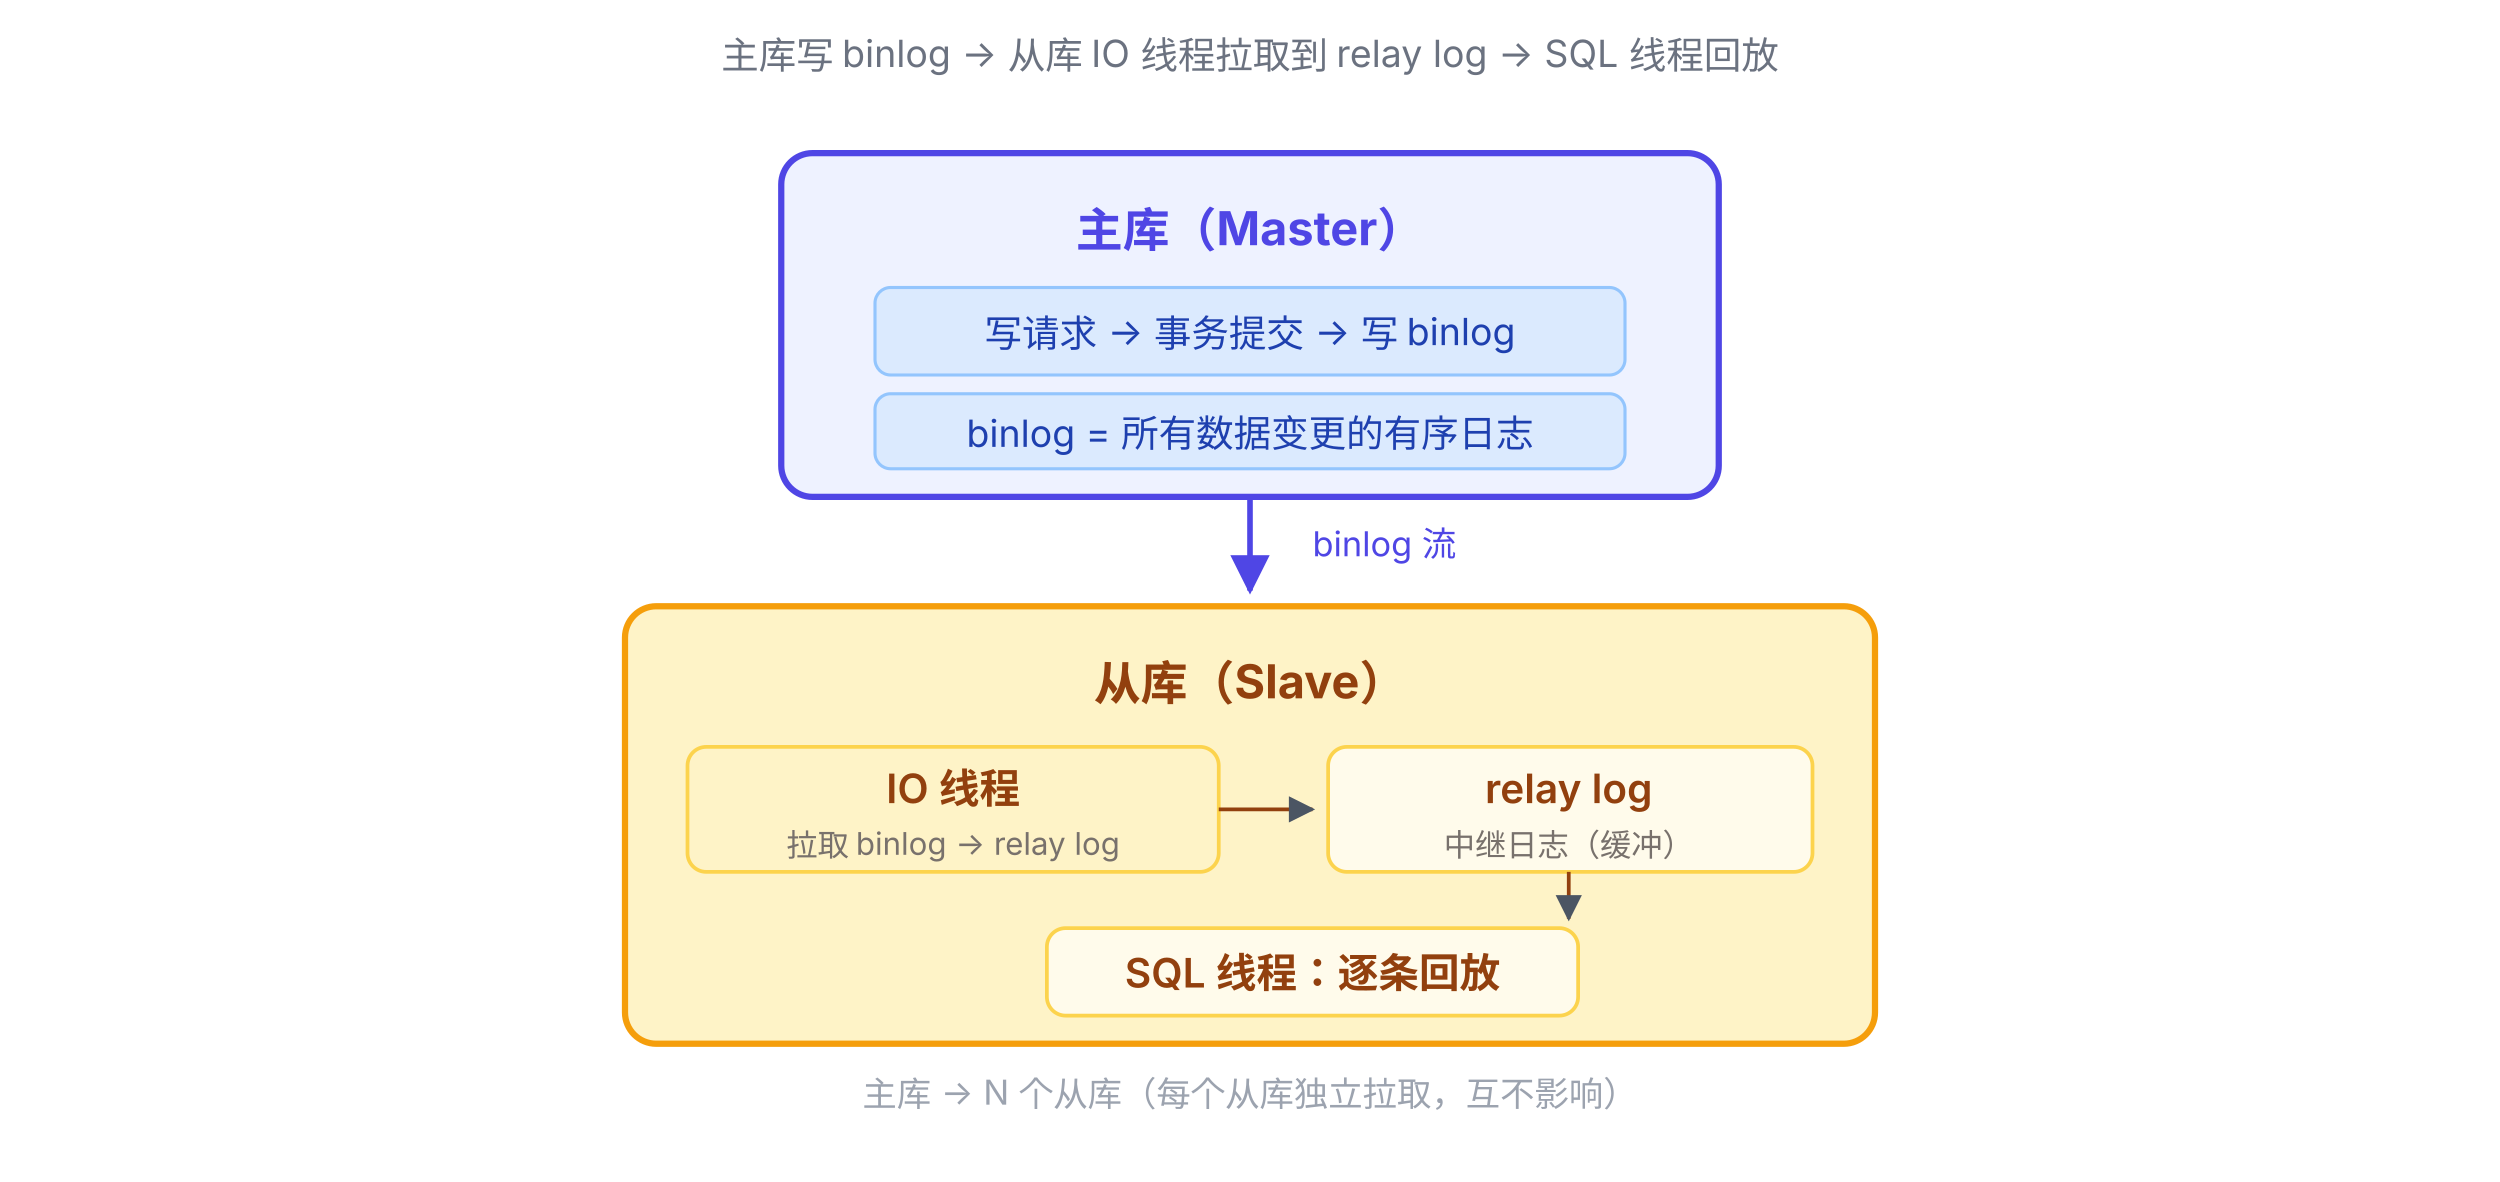
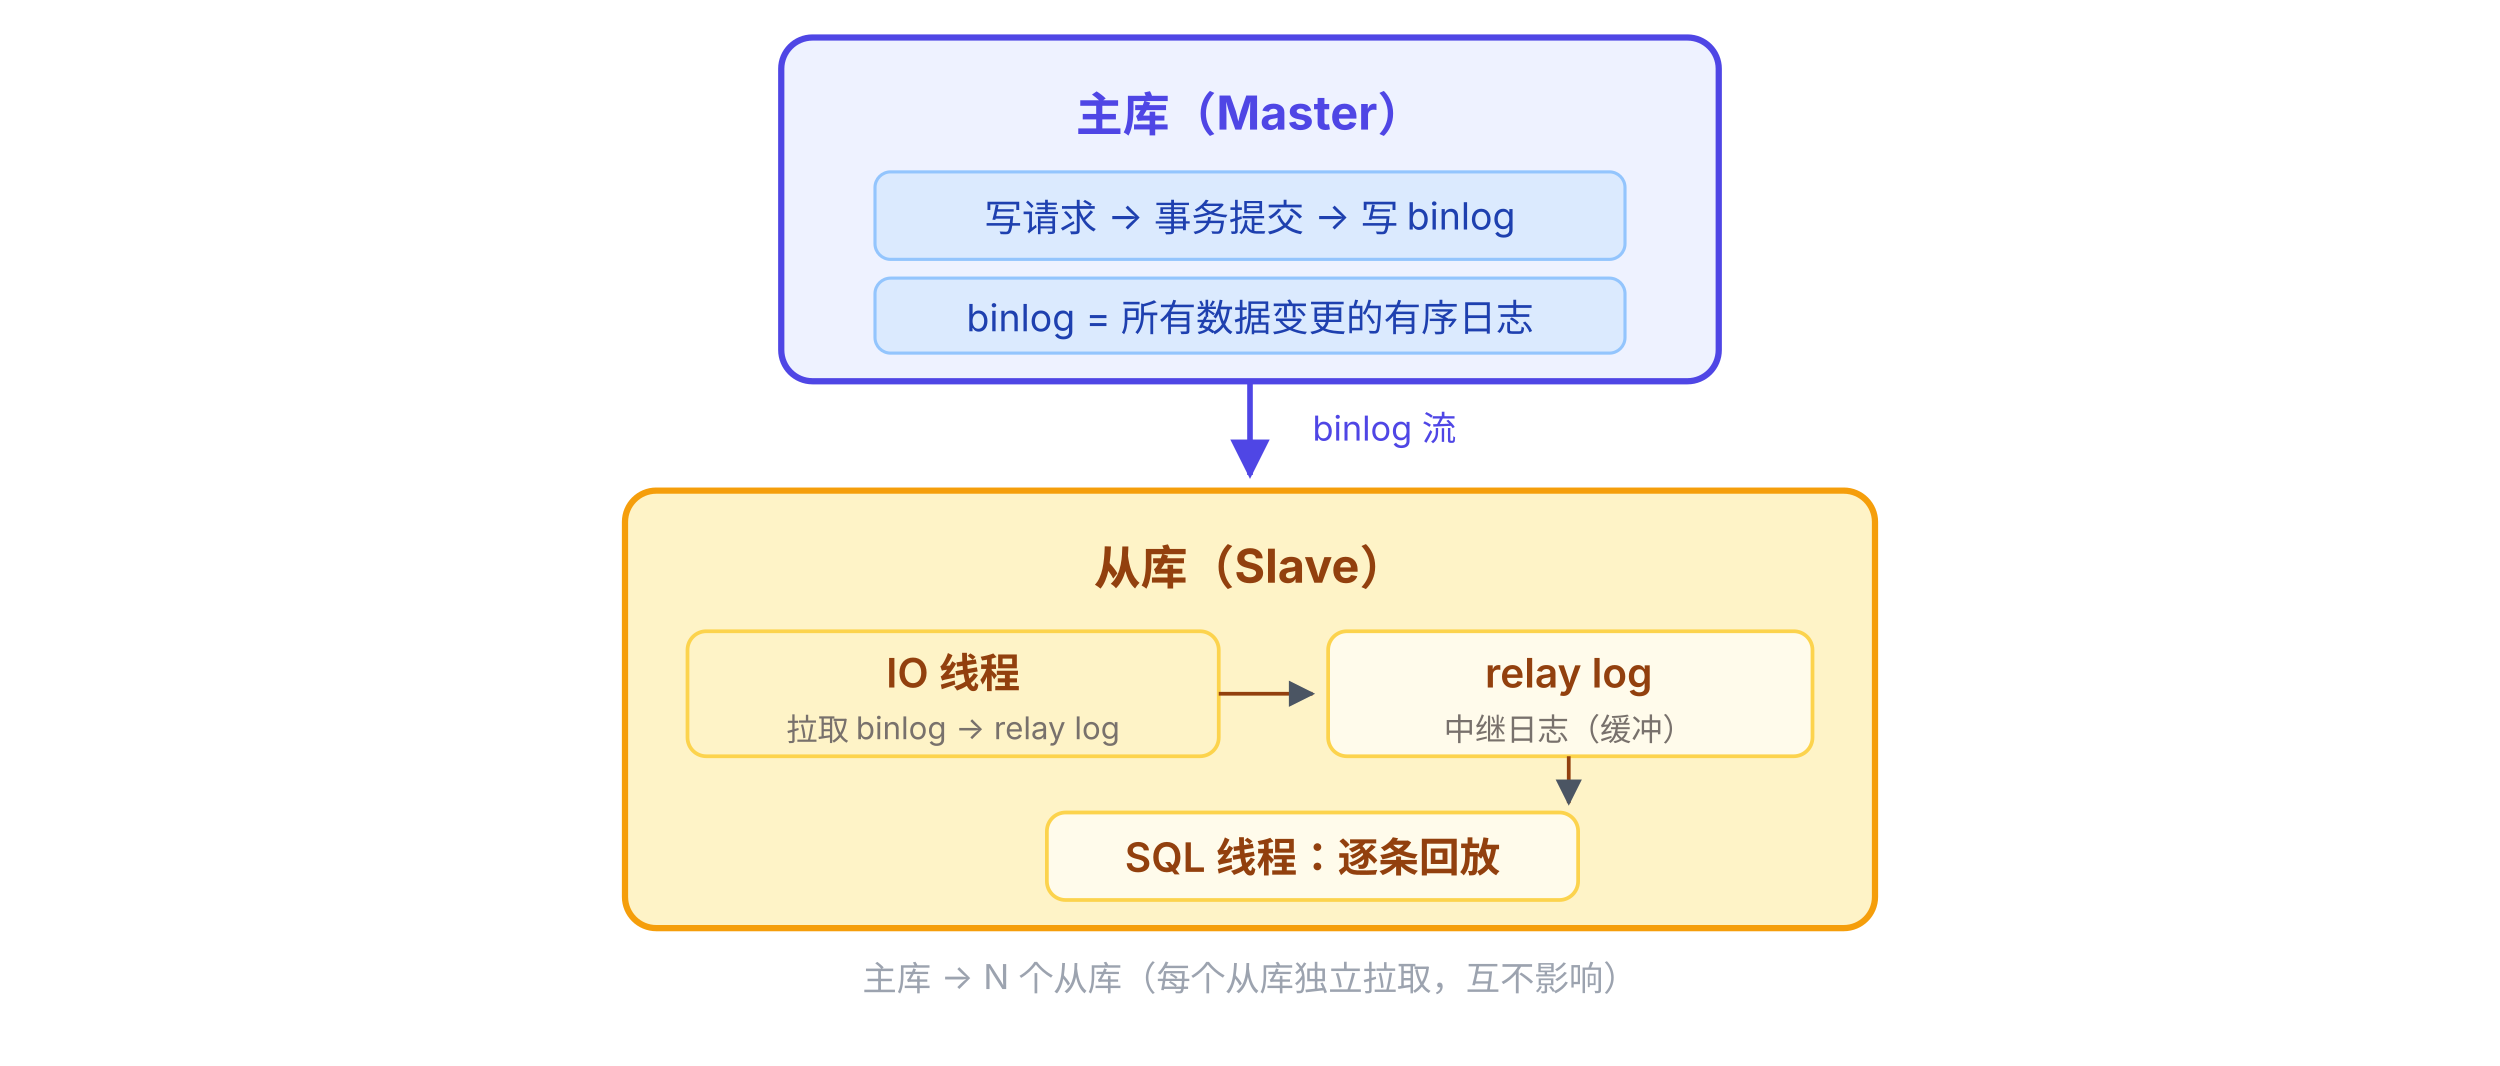
- <svg xmlns="http://www.w3.org/2000/svg" viewBox="0 26 800 378" font-family="system-ui, -apple-system, 'PingFang SC', 'Microsoft YaHei', sans-serif">
+ <svg xmlns="http://www.w3.org/2000/svg" viewBox="0 63 800 341" font-family="system-ui, -apple-system, 'PingFang SC', 'Microsoft YaHei', sans-serif">
  <defs>
    <marker id="arrow" viewBox="0 0 10 10" refX="9" refY="5" markerWidth="7" markerHeight="7" orient="auto-start-reverse">
      <path d="M0,0 L10,5 L0,10 z" fill="#4B5563" />
    </marker>
    <marker id="arrow-blue" viewBox="0 0 10 10" refX="9" refY="5" markerWidth="7" markerHeight="7" orient="auto-start-reverse">
      <path d="M0,0 L10,5 L0,10 z" fill="#4F46E5" />
    </marker>
  </defs>
-   <text x="400" y="48" text-anchor="middle" font-size="12" fill="#6B7280">主库写 binlog → 从库 IO 线程拉取到 relay log → SQL 线程回放</text>
  <rect x="250" y="75" width="300" height="110" rx="10" fill="#EEF2FF" stroke="#4F46E5" stroke-width="2" />
  <text x="400" y="105" text-anchor="middle" font-size="15" font-weight="700" fill="#4F46E5">主库（Master）</text>
  <rect x="280" y="118" width="240" height="28" rx="5" fill="#DBEAFE" stroke="#93C5FD" stroke-width="1" />
  <text x="400" y="137" text-anchor="middle" font-size="12" fill="#1E40AF">写请求 → 事务提交 → 写 binlog</text>
  <rect x="280" y="152" width="240" height="24" rx="5" fill="#DBEAFE" stroke="#93C5FD" stroke-width="1" />
  <text x="400" y="169" text-anchor="middle" font-size="12" fill="#1E40AF">binlog = 所有数据变更的有序日志</text>
  <line x1="400" y1="185" x2="400" y2="215" stroke="#4F46E5" stroke-width="1.8" marker-end="url(#arrow-blue)" />
  <text x="420" y="204" font-size="11" fill="#4F46E5">binlog 流</text>
  <rect x="200" y="220" width="400" height="140" rx="10" fill="#FEF3C7" stroke="#F59E0B" stroke-width="2" />
  <text x="400" y="250" text-anchor="middle" font-size="15" font-weight="700" fill="#92400E">从库（Slave）</text>
  <rect x="220" y="265" width="170" height="40" rx="6" fill="#FEF3C7" stroke="#FCD34D" stroke-width="1.2" />
  <text x="305" y="283" text-anchor="middle" font-size="13" font-weight="600" fill="#92400E">IO 线程</text>
  <text x="305" y="300" text-anchor="middle" font-size="10" fill="#78716C">拉取 binlog → relay log</text>
  <line x1="390" y1="285" x2="420" y2="285" stroke="#92400E" stroke-width="1.2" marker-end="url(#arrow)" />
  <rect x="425" y="265" width="155" height="40" rx="6" fill="#FFFBEB" stroke="#FCD34D" stroke-width="1.2" />
  <text x="502" y="283" text-anchor="middle" font-size="13" font-weight="600" fill="#92400E">relay log</text>
  <text x="502" y="300" text-anchor="middle" font-size="10" fill="#78716C">中继日志（缓冲）</text>
  <line x1="502" y1="305" x2="502" y2="320" stroke="#92400E" stroke-width="1.2" marker-end="url(#arrow)" />
  <rect x="335" y="323" width="170" height="28" rx="6" fill="#FFFBEB" stroke="#FCD34D" stroke-width="1.2" />
  <text x="420" y="342" text-anchor="middle" font-size="13" font-weight="600" fill="#92400E">SQL 线程：逐条回放</text>
  <text x="400" y="380" text-anchor="middle" font-size="11" fill="#9CA3AF">主库 → N 个从库（每个从库独立拉取，互不影响）</text>
</svg>
